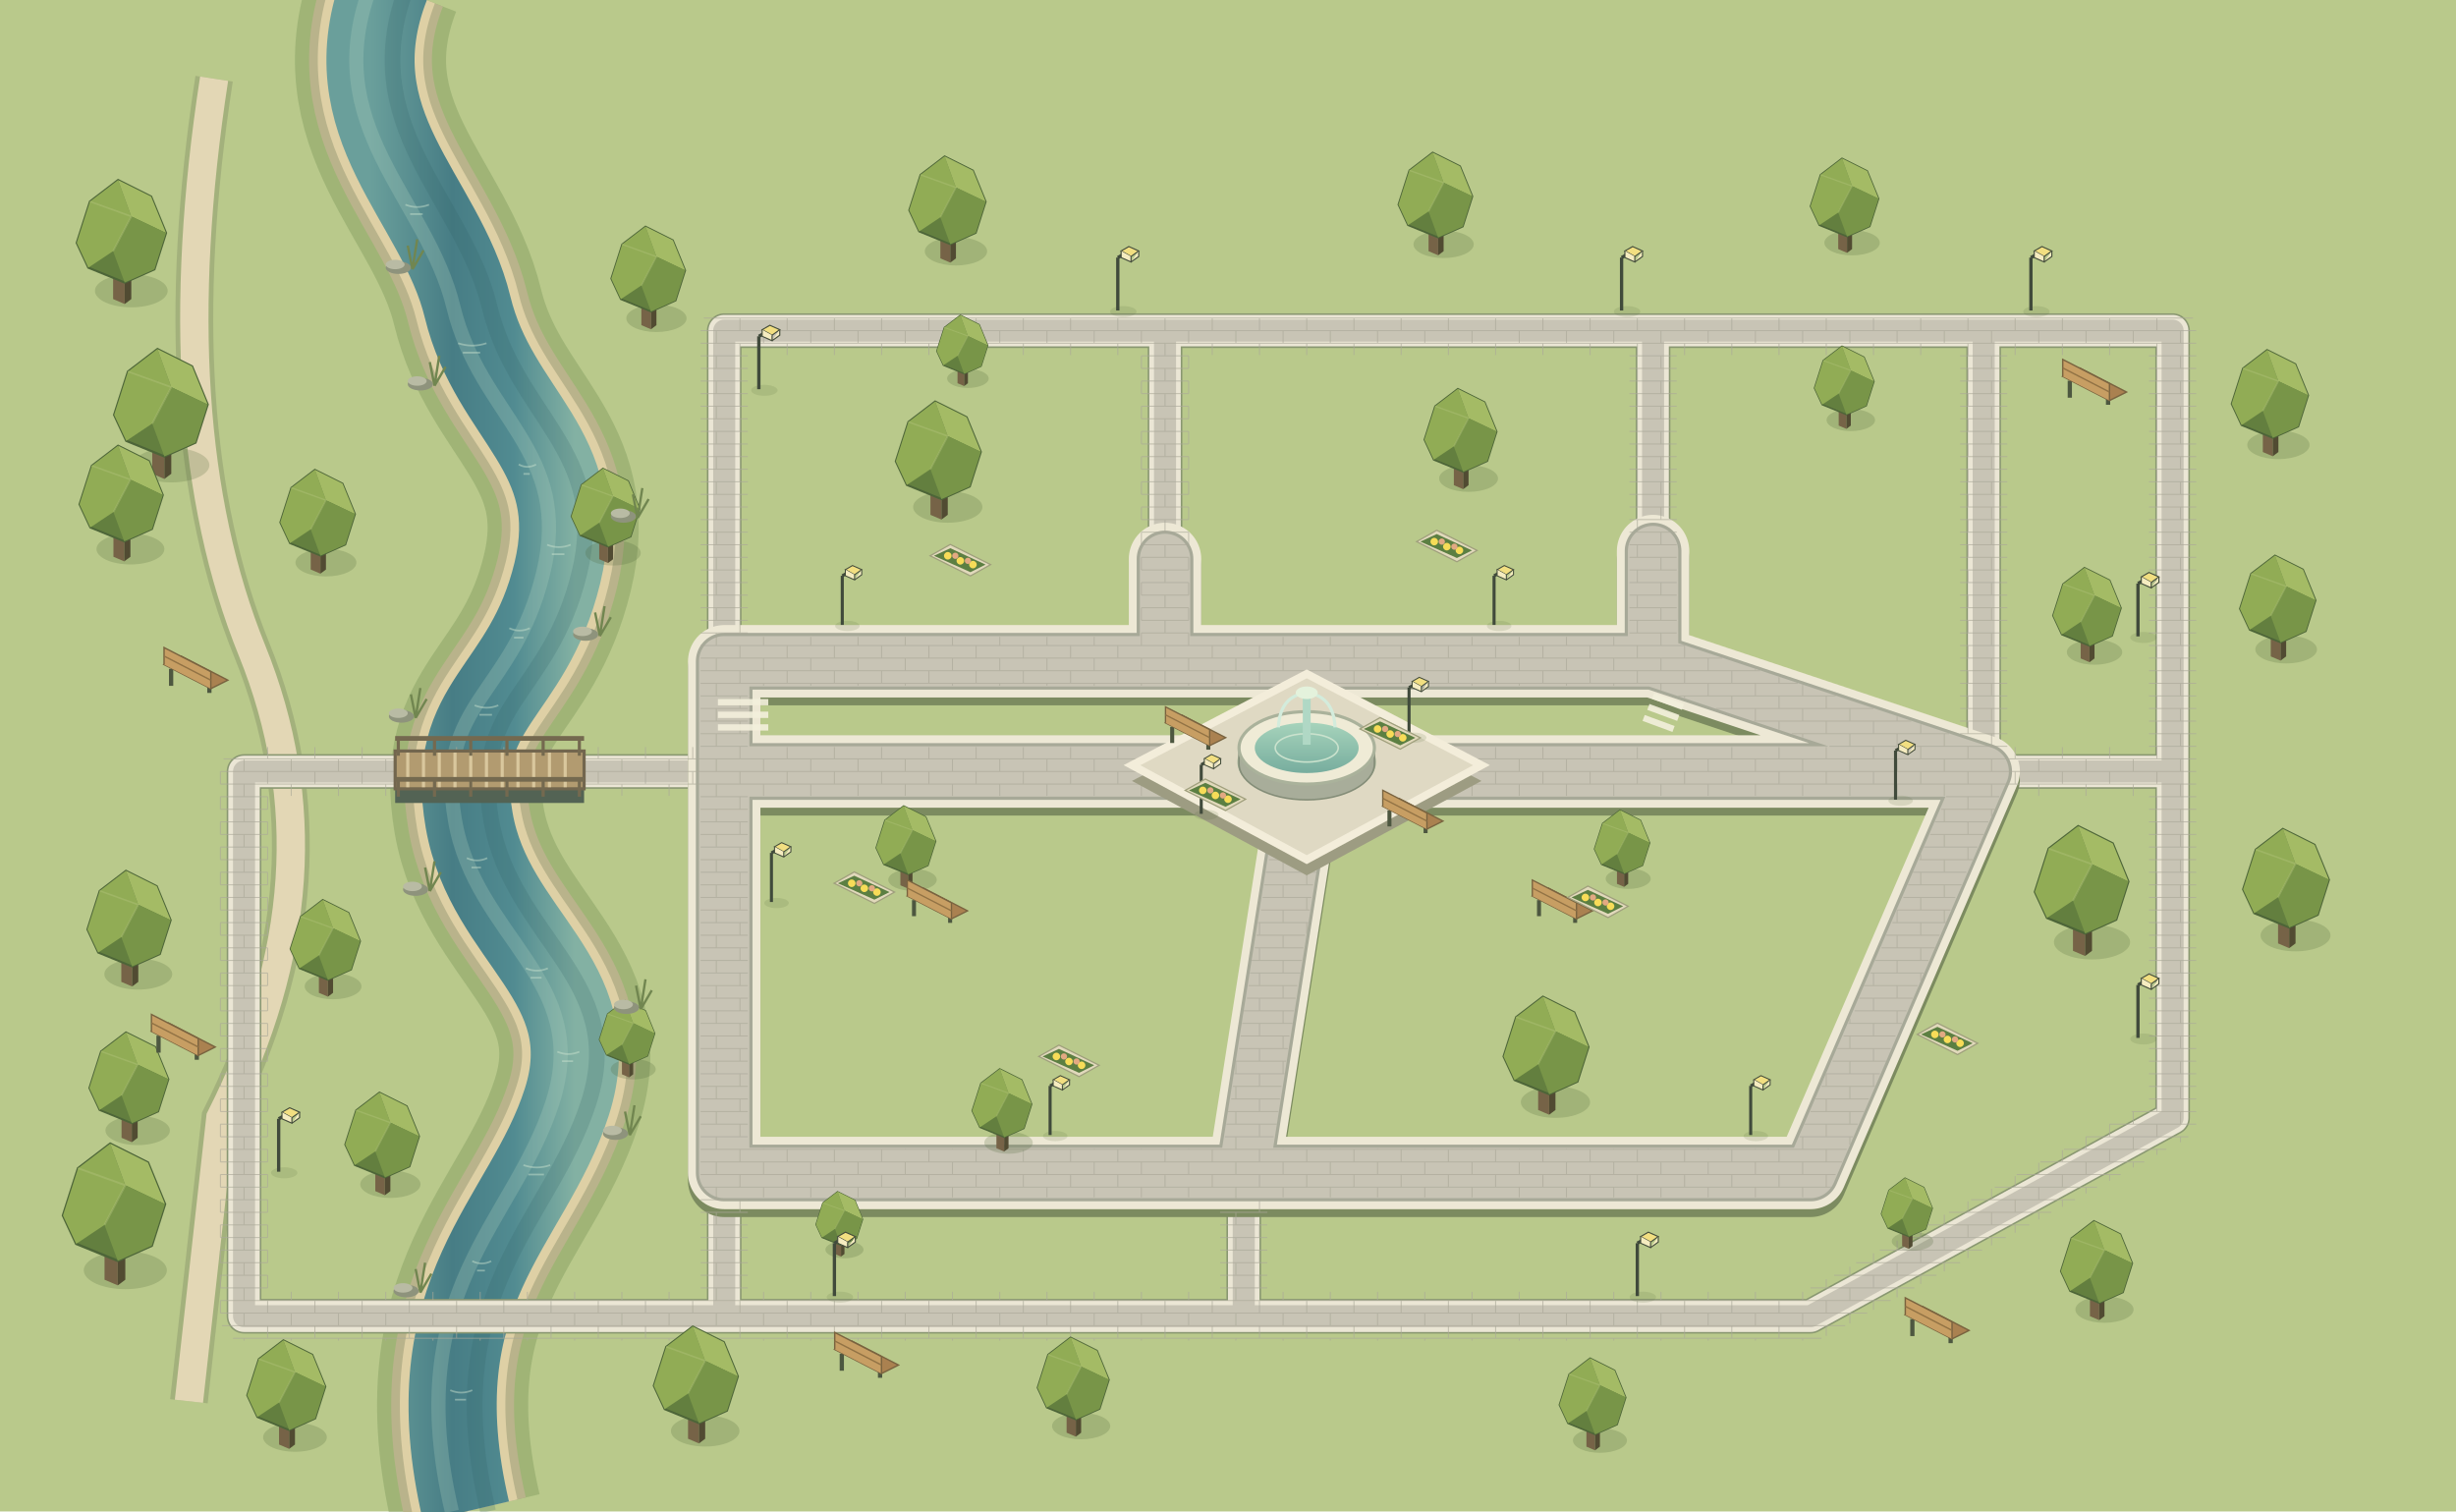
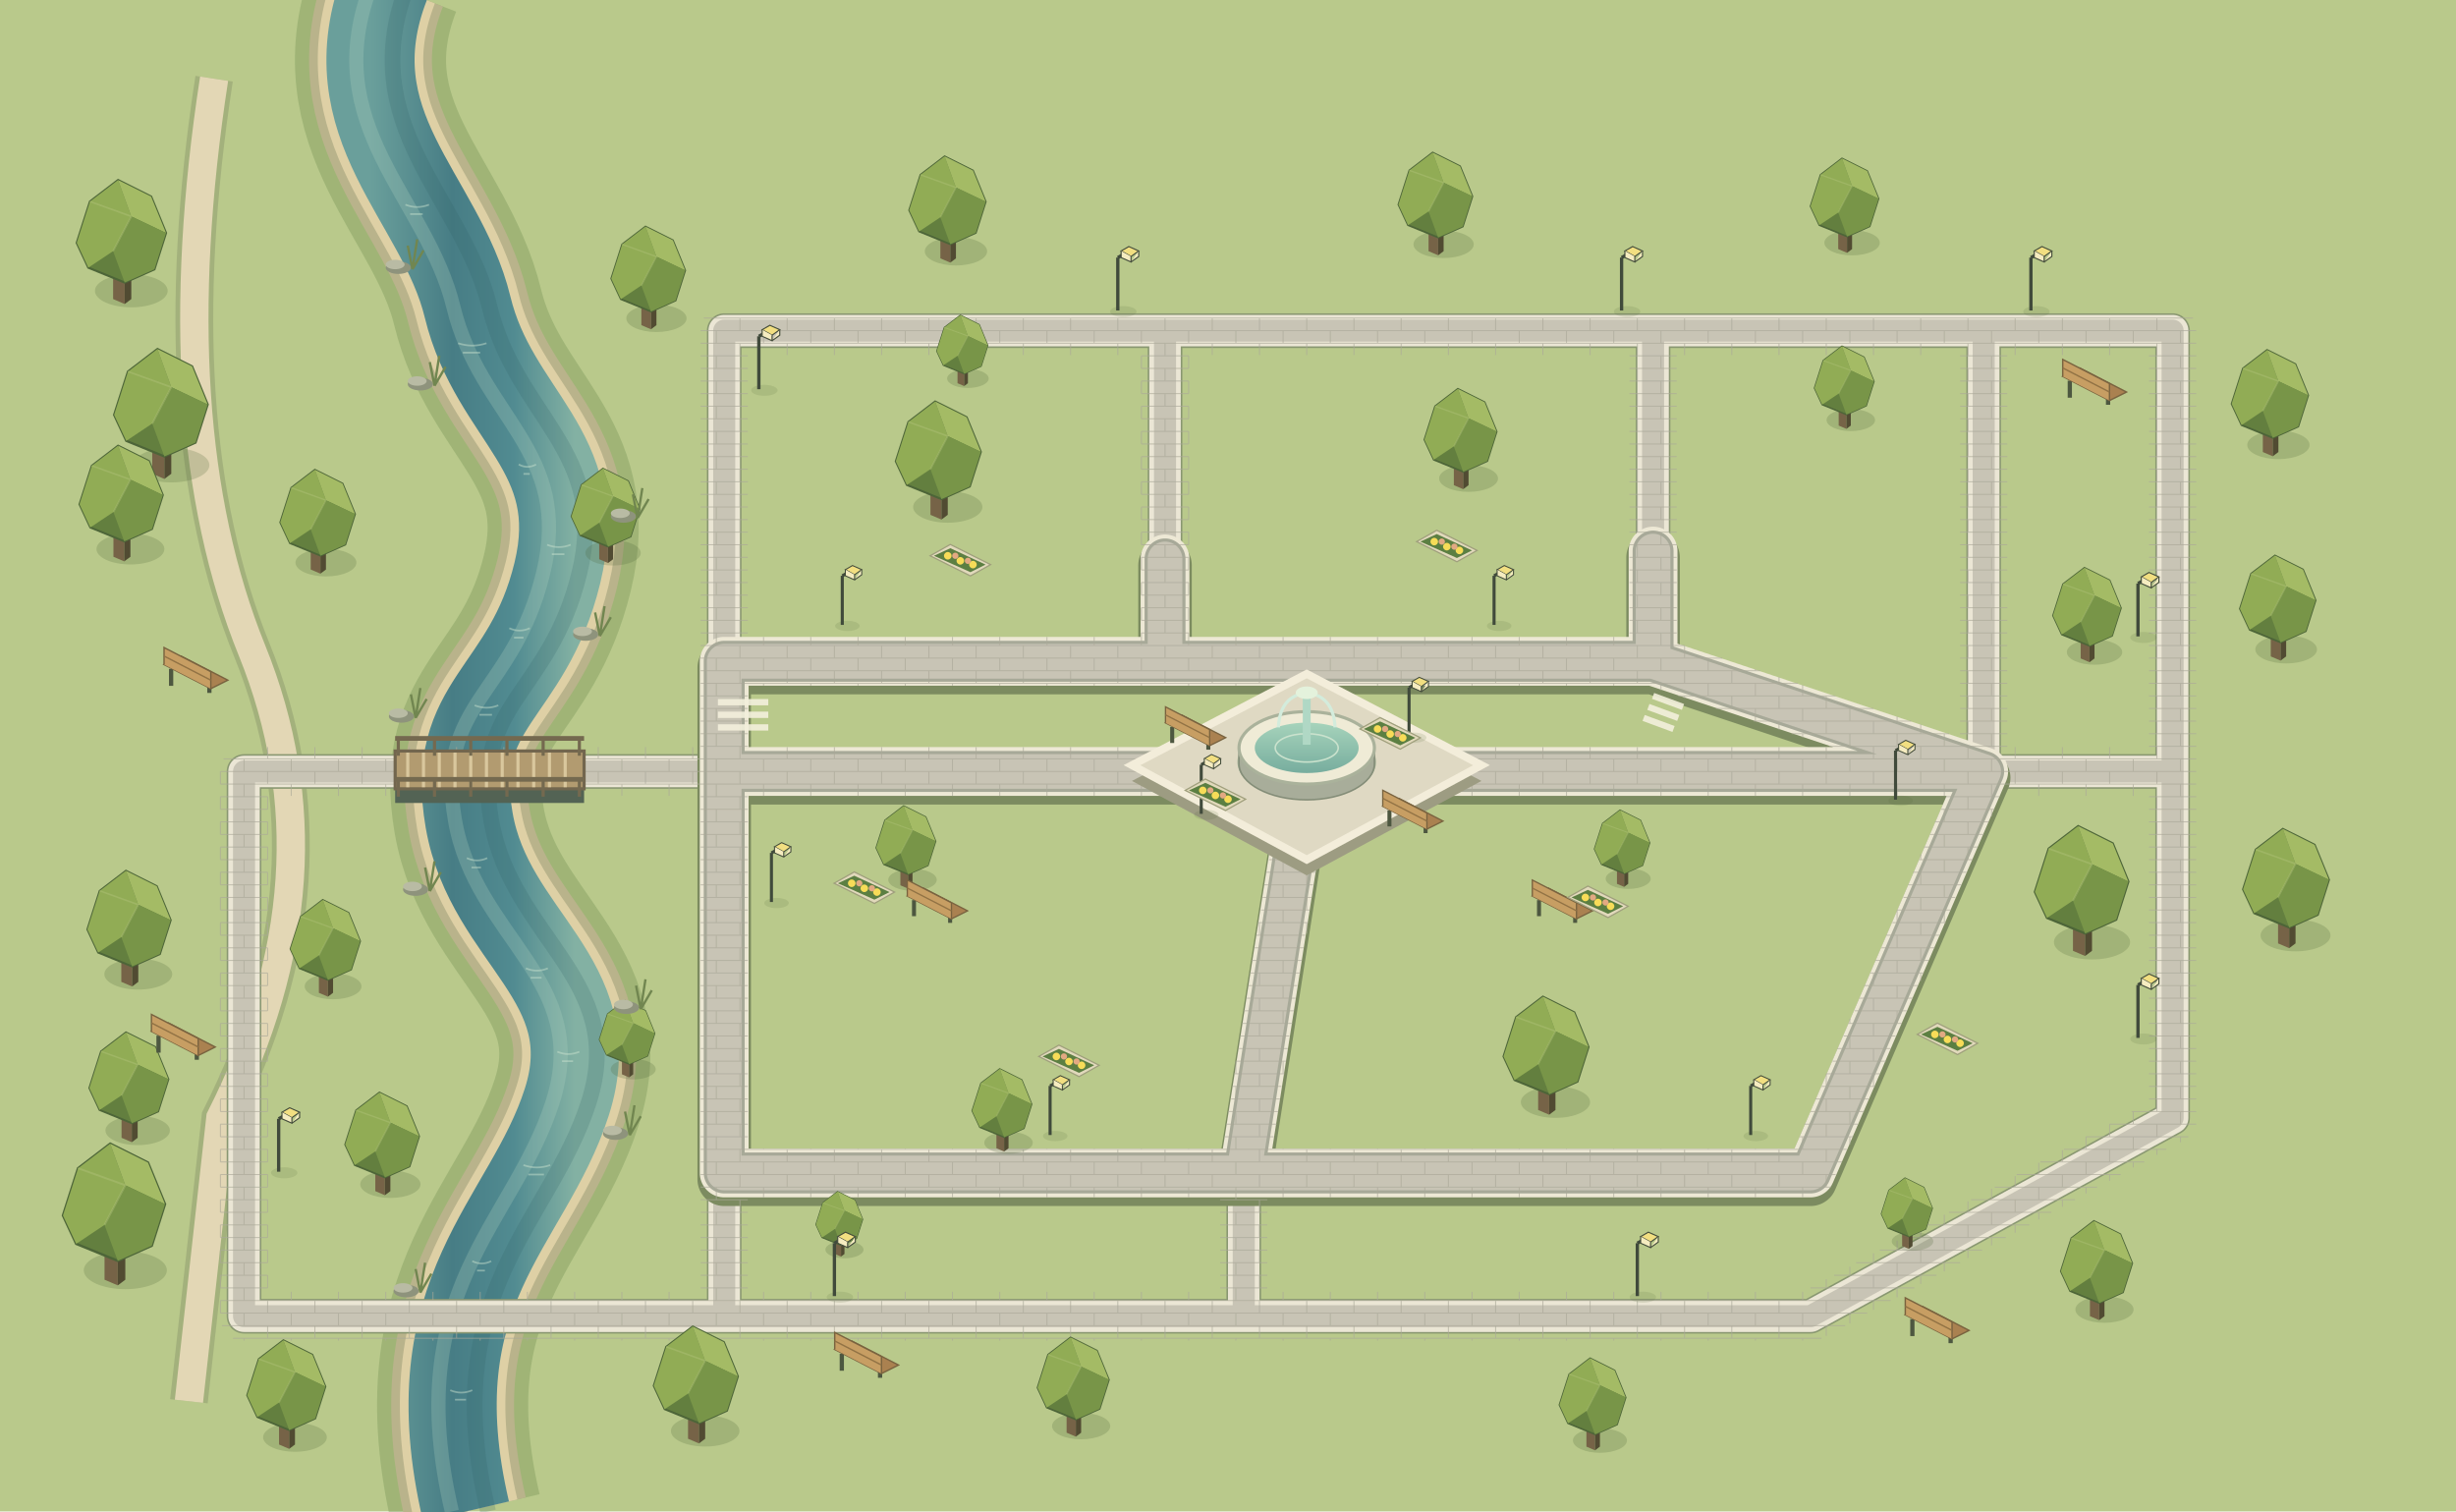
<svg xmlns="http://www.w3.org/2000/svg" xmlns:xlink="http://www.w3.org/1999/xlink" width="1560" height="960" viewBox="0 0 1560 960" aria-hidden="true">
  <defs>
    <linearGradient id="riverWater" x1="0" y1="0" x2="1" y2="0">
      <stop stop-color="#6a9f9b" />
      <stop offset=".4" stop-color="#477d85" />
      <stop offset=".7" stop-color="#518b91" />
      <stop offset="1" stop-color="#83b1a3" />
    </linearGradient>
    <radialGradient id="landLight">
      <stop stop-color="#e5ddac" stop-opacity=".2" />
      <stop offset="1" stop-color="#6f8c52" stop-opacity=".15" />
    </radialGradient>
    <linearGradient id="edge" x2="0" y2="1">
      <stop stop-color="#8a9d62" />
      <stop offset="1" stop-color="#607548" />
    </linearGradient>
    <linearGradient id="water" x2="0" y2="1">
      <stop stop-color="#a6d3bb" />
      <stop offset="1" stop-color="#77ad9e" />
    </linearGradient>
    <filter id="softshadow" x="-30%" y="-30%" width="160%" height="180%">
      <feGaussianBlur stdDeviation="10" />
    </filter>
    <g id="tree">
      <ellipse cx="8" cy="14" rx="22" ry="10" fill="#4d6536" fill-opacity="0.216" />
      <path d="M-3 1v18l7 3V2" fill="#766347" />
      <path d="M4 1v21l4-3V0" fill="#514b32" />
      <path d="M-25-15L-17-40 0-53 20-43 29-21 22 1 4 9-18 0Z" fill="#637f3f" stroke="#4d6538" stroke-width="1.3" />
      <path d="M-25-15L-17-40 0-53 8-31-3-10-18 0Z" fill="#91ac55" />
      <path d="M0-53L20-43 29-21 8-31Z" fill="#a4bb65" />
      <path d="M8-31L29-21 22 1 4 9-3-10Z" fill="#789548" />
      <path d="M-17-40L8-31-3-10" fill="none" stroke="#afc278" opacity=".45" />
    </g>
    <g id="lamp">
      <ellipse cx="5" cy="7" rx="12" ry="5" fill="#54683b" fill-opacity="0.145" />
      <path d="M0 6v-48" stroke="#404a3b" stroke-width="3" />
      <path d="M0-42l9-5" stroke="#404a3b" stroke-width="3" />
      <path d="M3-48l7-4 9 4-7 5Z" fill="#f2df81" stroke="#424b3a" />
      <path d="M3-48v6l9 4v-5m0 5 7-5v-5" fill="#f5ecc0" stroke="#424b3a" />
    </g>
    <g id="bench">
      <path d="M-17 2v12m27-7v12" stroke="#4d5740" stroke-width="3" />
      <path d="M-22-1L-10-7 23 10 11 16Z" fill="#aa8150" stroke="#79633f" />
      <path d="M-22-1v-12L11 4v12" fill="#c79e63" stroke="#79633f" />
      <path d="M-22-7L11 10" stroke="#917244" />
    </g>
    <g id="hedge">
      <path d="M-27-3L-8-13 27 5 9 15Z" fill="#91a951" />
      <path d="M-27-3v11L9 26V15Z" fill="#657e3a" />
      <path d="M9 15L27 5v11L9 26Z" fill="#4c6732" />
      <path d="M-25-2L8 15" stroke="#acc174" fill="none" />
    </g>
    <g id="flowers">
      <path d="M-24 0L-8-9 24 7 8 16Z" fill="#e1d9bb" stroke="#9f9f7c" />
      <path d="M-21 0L-8-6 20 7 8 13Z" fill="#5c7f42" />
      <g fill="#f7dc58">
        <circle cx="-10" cy="0" r="3" />
        <circle cx="0" cy="4" r="3" />
        <circle cx="10" cy="7" r="3" />
      </g>
      <g fill="#e2a982">
        <circle cx="-4" cy="0" r="2.5" />
        <circle cx="6" cy="4" r="2.5" />
      </g>
    </g>
  </defs>
  <g transform="translate(230,90)">
    <rect x="-230" y="-90" width="1560" height="960" fill="#b9c98b" />
    <path d="M15-100C-20-10 50 35 67 105S143 196 124 274S55 356 68 431S155 532 130 610S33 729 66 870" fill="none" stroke="#809c5e" stroke-width="96" opacity=".45" />
    <path d="M15-100C-20-10 50 35 67 105S143 196 124 274S55 356 68 431S155 532 130 610S33 729 66 870" fill="none" stroke="#b9b38b" stroke-width="78" />
    <path d="M15-100C-20-10 50 35 67 105S143 196 124 274S55 356 68 431S155 532 130 610S33 729 66 870" fill="none" stroke="#ded0a5" stroke-width="67" />
    <path d="M15-100C-20-10 50 35 67 105S143 196 124 274S55 356 68 431S155 532 130 610S33 729 66 870" fill="none" stroke="url(#riverWater)" stroke-width="56" />
    <path d="M6-100C-29-10 41 35 58 105S134 196 115 274S46 356 59 431S146 532 121 610S24 729 57 870" fill="none" stroke="#b6d9c3" stroke-width="9" opacity=".24" />
    <path d="M29-100C-6-10 64 35 81 105S157 196 138 274S69 356 82 431S169 532 144 610S47 729 80 870" fill="none" stroke="#315f64" stroke-opacity="0.200" stroke-width="10" />
    <path d="M-94-40Q-128 180-70 323T-90 620L-110 800" fill="none" stroke="#a3b17c" stroke-width="24" />
    <path d="M-94-40Q-128 180-70 323T-90 620L-110 800" fill="none" stroke="#e3d7b5" stroke-width="18" />
    <path d="M230 330V120H510H820H1030V400M510 120V265M820 120V260M230 400H-75V600M560 655V746H920L1150 620V400H1030M230 655V746H560M-75 600V746H230M1030 120H1150V400" fill="none" stroke="#899771" stroke-width="22" stroke-linejoin="round" />
    <path d="M230 330V120H510H820H1030V400M510 120V265M820 120V260M230 400H-75V600M560 655V746H920L1150 620V400H1030M230 655V746H560M-75 600V746H230M1030 120H1150V400" fill="none" stroke="#ebe6d5" stroke-width="20" stroke-linejoin="round" />
    <path d="M230 330V120H510H820H1030V400M510 120V265M820 120V260M230 400H-75V600M560 655V746H920L1150 620V400H1030M230 655V746H560M-75 600V746H230M1030 120H1150V400" fill="none" stroke="#c8c4b5" stroke-width="14" stroke-linejoin="round" />
-     <path d="M230 330H510H820L1030 400L920 655H560H230V330M510 265V330M820 260V330M230 400H600H1030M600 400L560 655" fill="none" stroke="#7c8b60" stroke-width="46" stroke-linejoin="round" stroke-linecap="round" transform="translate(0,5)" />
-     <path d="M230 330H510H820L1030 400L920 655H560H230V330M510 265V330M820 260V330M230 400H600H1030M600 400L560 655" fill="none" stroke="#ede8d5" stroke-width="46" stroke-linejoin="round" stroke-linecap="round" />
-     <path d="M230 330H510H820L1030 400L920 655H560H230V330M510 265V330M820 260V330M230 400H600H1030M600 400L560 655" fill="none" stroke="#a7a998" stroke-width="36" stroke-linejoin="round" stroke-linecap="round" />
-     <path d="M230 330H510H820L1030 400L920 655H560H230V330M510 265V330M820 260V330M230 400H600H1030M600 400L560 655" fill="none" stroke="#c8c4b5" stroke-width="32" stroke-linejoin="round" stroke-linecap="round" />
+     <path d="M230 330H510H820L1030 400L920 655H560H230V330M510 265V330M820 260V330M230 400H600H1030M600 400L560 655" fill="none" stroke="#7c8b60" stroke-width="34" stroke-linejoin="round" stroke-linecap="round" transform="translate(0,4)" />
+     <path d="M230 330H510H820L1030 400L920 655H560H230V330M510 265V330M820 260V330M230 400H600H1030M600 400L560 655" fill="none" stroke="#ede8d5" stroke-width="31" stroke-linejoin="round" stroke-linecap="round" />
+     <path d="M230 330H510H820L1030 400L920 655H560H230V330M510 265V330M820 260V330M230 400H600H1030M600 400L560 655" fill="none" stroke="#a7a998" stroke-width="26" stroke-linejoin="round" stroke-linecap="round" />
+     <path d="M230 330H510H820L1030 400L920 655H560H230V330M510 265V330M820 260V330M230 400H600H1030M600 400L560 655" fill="none" stroke="#c8c4b5" stroke-width="22" stroke-linejoin="round" stroke-linecap="round" />
    <path d="M217 112L1163 112M240 112L240 120M270 112L270 120M300 112L300 120M330 112L330 120M360 112L360 120M390 112L390 120M420 112L420 120M450 112L450 120M480 112L480 120M510 112L510 120M540 112L540 120M570 112L570 120M600 112L600 120M630 112L630 120M660 112L660 120M690 112L690 120M720 112L720 120M750 112L750 120M780 112L780 120M810 112L810 120M840 112L840 120M870 112L870 120M900 112L900 120M930 112L930 120M960 112L960 120M990 112L990 120M1020 112L1020 120M1050 112L1050 120M1080 112L1080 120M1110 112L1110 120M1140 112L1140 120M215 120L1165 120M225 120L225 128M255 120L255 128M285 120L285 128M315 120L315 128M345 120L345 128M375 120L375 128M405 120L405 128M435 120L435 128M465 120L465 128M495 120L495 128M525 120L525 128M555 120L555 128M585 120L585 128M615 120L615 128M645 120L645 128M675 120L675 128M705 120L705 128M735 120L735 128M765 120L765 128M795 120L795 128M825 120L825 128M855 120L855 128M885 120L885 128M915 120L915 128M945 120L945 128M975 120L975 128M1005 120L1005 128M1035 120L1035 128M1065 120L1065 128M1095 120L1095 128M1125 120L1125 128M1155 120L1155 128M215 128L1165 128M240 128L240 136M270 128L270 135.5M300 128L300 135.5M330 128L330 135.5M360 128L360 135.5M390 128L390 135.5M420 128L420 135.5M450 128L450 135.5M480 128L480 135.5M510 128L510 136M540 128L540 135.5M570 128L570 135.5M600 128L600 135.5M630 128L630 135.5M660 128L660 135.5M690 128L690 135.5M720 128L720 135.5M750 128L750 135.5M780 128L780 135.5M810 128L810 136M840 128L840 135.5M870 128L870 135.5M900 128L900 135.5M930 128L930 135.5M960 128L960 135.5M990 128L990 135.5M1020 128L1020 136M1050 128L1050 135.5M1080 128L1080 135.5M1110 128L1110 135.5M1140 128L1140 136M215 136L245 136M495 136L525 136M805 136L835 136M1015 136L1045 136M1135 136L1165 136M225 136L225 144M495 136L495 144M525 136L525 144M825 136L825 144M1035 136L1035 144M1155 136L1155 144M215 144L245 144M495 144L525 144M805 144L835 144M1015 144L1045 144M1135 144L1165 144M240 144L240 152M510 144L510 152M810 144L810 152M1020 144L1020 152M1140 144L1140 152M215 152L245 152M495 152L525 152M805 152L835 152M1015 152L1045 152M1135 152L1165 152M225 152L225 160M495 152L495 160M525 152L525 160M825 152L825 160M1035 152L1035 160M1155 152L1155 160M215 160L245 160M495 160L525 160M805 160L835 160M1015 160L1045 160M1135 160L1165 160M240 160L240 168M510 160L510 168M810 160L810 168M1020 160L1020 168M1140 160L1140 168M215 168L245 168M495 168L525 168M805 168L835 168M1015 168L1045 168M1135 168L1165 168M225 168L225 176M495 168L495 176M525 168L525 176M825 168L825 176M1035 168L1035 176M1155 168L1155 176M215 176L245 176M495 176L525 176M805 176L835 176M1015 176L1045 176M1135 176L1165 176M240 176L240 184M510 176L510 184M810 176L810 184M1020 176L1020 184M1140 176L1140 184M215 184L245 184M495 184L525 184M805 184L835 184M1015 184L1045 184M1135 184L1165 184M225 184L225 192M495 184L495 192M525 184L525 192M825 184L825 192M1035 184L1035 192M1155 184L1155 192M215 192L245 192M495 192L525 192M805 192L835 192M1015 192L1045 192M1135 192L1165 192M240 192L240 200M510 192L510 200M810 192L810 200M1020 192L1020 200M1140 192L1140 200M215 200L245 200M495 200L525 200M805 200L835 200M1015 200L1045 200M1135 200L1165 200M225 200L225 208M495 200L495 208M525 200L525 208M825 200L825 208M1035 200L1035 208M1155 200L1155 208M215 208L245 208M495 208L525 208M805 208L835 208M1015 208L1045 208M1135 208L1165 208M240 208L240 216M510 208L510 216M810 208L810 216M1020 208L1020 216M1140 208L1140 216M215 216L245 216M495 216L525 216M805 216L835 216M1015 216L1045 216M1135 216L1165 216M225 216L225 224M495 216L495 224M525 216L525 224M825 216L825 224M1035 216L1035 224M1155 216L1155 224M215 224L245 224M495 224L525 224M805 224L835 224M1015 224L1045 224M1135 224L1165 224M240 224L240 232M510 224L510 232M810 224L810 232M1020 224L1020 232M1140 224L1140 232M215 232L245 232M495 232L525 232M805 232L835 232M1015 232L1045 232M1135 232L1165 232M225 232L225 240M495 232L495 240M525 232L525 240M825 232L825 240M1035 232L1035 240M1155 232L1155 240M215 240L245 240M495 240L525 240M805 240L835 240M1015 240L1045 240M1135 240L1165 240M240 240L240 248M510 240L510 248M810 240L810 248M1020 240L1020 248M1140 240L1140 248M215 248L245 248M495 248L525 248M805 248L835 248M1015 248L1045 248M1135 248L1165 248M225 248L225 256M495 248L495 256M525 248L525 256M825 248L825 256M1035 248L1035 256M1155 248L1155 256M215 256L245 256M495 256L525 256M805 256L835 256M1015 256L1045 256M1135 256L1165 256M240 256L240 264M510 256L510 264M810 256L810 264M1020 256L1020 264M1140 256L1140 264M215 264L245 264M495 264L525 264M805 264L835 264M1015 264L1045 264M1135 264L1165 264M225 264L225 272M495 264L495 272M525 264L525 272M825 264L825 272M1035 264L1035 272M1155 264L1155 272M215 272L245 272M495 272L525 272M805 272L835 272M1015 272L1045 272M1135 272L1165 272M240 272L240 280M510 272L510 280M810 272L810 280M1020 272L1020 280M1140 272L1140 280M215 280L245 280M495 280L525 280M805 280L835 280M1015 280L1045 280M1135 280L1165 280M225 280L225 288M495 280L495 288M525 280L525 288M825 280L825 288M1035 280L1035 288M1155 280L1155 288M215 288L245 288M495 288L525 288M805 288L835 288M1015 288L1045 288M1135 288L1165 288M240 288L240 296M510 288L510 296M810 288L810 296M1020 288L1020 296M1140 288L1140 296M215 296L245 296M495 296L525 296M805 296L835 296M1015 296L1045 296M1135 296L1165 296M225 296L225 304M495 296L495 304M525 296L525 304M825 296L825 304M1035 296L1035 304M1155 296L1155 304M215 304L245 304M495 304L525 304M805 304L835 304M1015 304L1045 304M1135 304L1165 304M240 304L240 312M510 304L510 312M810 304L810 312M1020 304L1020 312M1140 304L1140 312M215 312L245 312M495 312L525 312M805 312L835 312M1015 312L1045 312M1135 312L1165 312M225 312L225 320M255 314.5L255 320M285 314.5L285 320M315 314.5L315 320M345 314.5L345 320M375 314.5L375 320M405 314.5L405 320M435 314.5L435 320M465 314.5L465 320M495 312L495 320M525 312L525 320M555 314.5L555 320M585 314.5L585 320M615 314.5L615 320M645 314.5L645 320M675 314.5L675 320M705 314.5L705 320M735 314.5L735 320M765 314.5L765 320M795 314.5L795 320M825 312L825 320M1035 312L1035 320M1155 312L1155 320M215 320L840 320M1015 320L1045 320M1135 320L1165 320M240 320L240 328M270 320L270 328M300 320L300 328M330 320L330 328M360 320L360 328M390 320L390 328M420 320L420 328M450 320L450 328M480 320L480 328M510 320L510 328M540 320L540 328M570 320L570 328M600 320L600 328M630 320L630 328M660 320L660 328M690 320L690 328M720 320L720 328M750 320L750 328M780 320L780 328M810 320L810 328M840 320L840 328M1020 320L1020 328M1140 320L1140 328M215 328L864 328M1015 328L1045 328M1135 328L1165 328M225 328L225 336M255 328L255 336M285 328L285 336M315 328L315 336M345 328L345 336M375 328L375 336M405 328L405 336M435 328L435 336M465 328L465 336M495 328L495 336M525 328L525 336M555 328L555 336M585 328L585 336M615 328L615 336M645 328L645 336M675 328L675 336M705 328L705 336M735 328L735 336M765 328L765 336M795 328L795 336M825 328L825 336M855 328L855 336M885 335L885 336M1035 328L1035 336M1155 328L1155 336M215 336L888 336M1015 336L1045 336M1135 336L1165 336M240 336L240 344M270 336L270 344M300 336L300 344M330 336L330 344M360 336L360 344M390 336L390 344M420 336L420 344M450 336L450 344M480 336L480 344M510 336L510 344M540 336L540 344M570 336L570 344M600 336L600 344M630 336L630 344M660 336L660 344M690 336L690 344M720 336L720 344M750 336L750 344M780 336L780 344M810 336L810 344M840 336L840 344M870 336L870 344M900 340L900 344M1020 336L1020 344M1140 336L1140 344M215 344L912 344M1015 344L1045 344M1135 344L1165 344M225 344L225 352M255 344L255 345.5M285 344L285 345.5M315 344L315 345.5M345 344L345 345.5M375 344L375 345.5M405 344L405 345.5M435 344L435 345.5M465 344L465 345.5M495 344L495 345.5M525 344L525 345.5M555 344L555 345.5M585 344L585 345.5M615 344L615 345.5M645 344L645 345.5M675 344L675 345.5M705 344L705 345.5M735 344L735 345.5M765 344L765 345.5M795 344L795 345.5M825 344L825 348.5M855 344L855 352M885 344L885 352M915 345L915 352M1035 344L1035 352M1155 344L1155 352M215 352L245 352M836 352L936 352M1015 352L1045 352M1135 352L1165 352M240 352L240 360M840 352L840 353.5M870 352L870 360M900 352L900 360M930 352L930 360M1020 352L1020 360M1140 352L1140 360M215 360L245 360M860 360L960 360M1015 360L1045 360M1135 360L1165 360M225 360L225 368M885 360L885 368M915 360L915 368M945 360L945 368M975 365L975 368M1035 360L1035 368M1155 360L1155 368M215 368L245 368M884 368L984 368M1015 368L1045 368M1135 368L1165 368M240 368L240 376M900 368L900 373.5M930 368L930 376M960 368L960 376M990 370L990 376M1020 368L1020 376M1140 368L1140 376M215 376L245 376M908 376L1008 376M1015 376L1045 376M1135 376L1165 376M225 376L225 384M915 376L915 378.5M945 376L945 384M975 376L975 384M1005 376L1005 384M1035 376L1035 384M1155 376L1155 384M215 384L245 384M932 384L1045 384M1135 384L1165 384M-60 384.5L-60 392M-30 384.5L-30 392M0 384.5L0 392M30 384.5L30 392M60 384.5L60 392M90 384.5L90 392M120 384.5L120 392M150 384.5L150 392M180 384.5L180 392M210 384.5L210 392M240 384L240 392M270 384.5L270 392M300 384.5L300 392M330 384.5L330 392M360 384.5L360 392M390 384.5L390 392M420 384.5L420 392M450 384.5L450 392M480 384.5L480 392M510 384.5L510 392M540 384.5L540 392M570 384.5L570 392M600 384.5L600 392M630 384.5L630 392M660 384.5L660 392M690 384.5L690 392M720 384.5L720 392M750 384.5L750 392M780 384.5L780 392M810 384.5L810 392M840 384.5L840 392M870 384.5L870 392M900 384.5L900 392M930 384.5L930 392M960 384L960 392M990 384L990 392M1020 384L1020 392M1050 384.5L1050 392M1080 384.5L1080 392M1110 384.5L1110 392M1140 384L1140 392M-88 392L1165 392M-75 392L-75 400M-45 392L-45 400M-15 392L-15 400M15 392L15 400M45 392L45 400M75 392L75 400M105 392L105 400M135 392L135 400M165 392L165 400M195 392L195 400M225 392L225 400M255 392L255 400M285 392L285 400M315 392L315 400M345 392L345 400M375 392L375 400M405 392L405 400M435 392L435 400M465 392L465 400M495 392L495 400M525 392L525 400M555 392L555 400M585 392L585 400M615 392L615 400M645 392L645 400M675 392L675 400M705 392L705 400M735 392L735 400M765 392L765 400M795 392L795 400M825 392L825 400M855 392L855 400M885 392L885 400M915 392L915 400M945 392L945 400M975 392L975 400M1005 392L1005 400M1035 392L1035 400M1065 392L1065 400M1095 392L1095 400M1125 392L1125 400M1155 392L1155 400M-90 400L1165 400M-90 400L-90 408M-60 400L-60 408M-30 400L-30 408M0 400L0 408M30 400L30 408M60 400L60 408M90 400L90 408M120 400L120 408M150 400L150 408M180 400L180 408M210 400L210 408M240 400L240 408M270 400L270 408M300 400L300 408M330 400L330 408M360 400L360 408M390 400L390 408M420 400L420 408M450 400L450 408M480 400L480 408M510 400L510 408M540 400L540 408M570 400L570 408M600 400L600 408M630 400L630 408M660 400L660 408M690 400L690 408M720 400L720 408M750 400L750 408M780 400L780 408M810 400L810 408M840 400L840 408M870 400L870 408M900 400L900 408M930 400L930 408M960 400L960 408M990 400L990 408M1020 400L1020 408M1050 400L1050 408M1080 400L1080 408M1110 400L1110 408M1140 400L1140 408M-90 408L1165 408M-75 408L-75 416M-45 408L-45 415.5M-15 408L-15 415.5M15 408L15 415.5M45 408L45 415.5M75 408L75 415.5M105 408L105 415.5M135 408L135 415.5M165 408L165 415.5M195 408L195 415.5M225 408L225 416M255 408L255 415.5M285 408L285 415.5M315 408L315 415.5M345 408L345 415.5M375 408L375 415.5M405 408L405 415.5M435 408L435 415.5M465 408L465 415.5M495 408L495 415.5M525 408L525 415.5M555 408L555 415.5M585 408L585 416M615 408L615 415.5M645 408L645 415.5M675 408L675 415.5M705 408L705 415.5M735 408L735 415.5M765 408L765 415.5M795 408L795 415.5M825 408L825 415.5M855 408L855 415.5M885 408L885 415.5M915 408L915 415.5M945 408L945 415.5M975 408L975 415.5M1005 408L1005 415.5M1035 408L1035 416M1065 408L1065 415.5M1095 408L1095 415.5M1125 408L1125 415.5M1155 408L1155 416M-90 416L-60 416M215 416L245 416M582 416L613 416M1006 416L1040 416M1135 416L1165 416M-90 416L-90 424M-60 416L-60 424M240 416L240 424M600 416L600 424M1020 416L1020 424M1140 416L1140 424M-90 424L-60 424M215 424L245 424M581 424L612 424M1003 424L1037 424M1135 424L1165 424M-75 424L-75 432M225 424L225 432M585 424L585 432M1005 424L1005 432M1035 424L1035 428.5M1155 424L1155 432M-90 432L-60 432M215 432L245 432M579 432L611 432M999 432L1033 432M1135 432L1165 432M-90 432L-90 440M-60 432L-60 440M240 432L240 440M600 432L600 440M1020 432L1020 440M1140 432L1140 440M-90 440L-60 440M215 440L245 440M578 440L609 440M996 440L1030 440M1135 440L1165 440M-75 440L-75 448M225 440L225 448M585 440L585 448M1005 440L1005 448M1155 440L1155 448M-90 448L-60 448M215 448L245 448M577 448L608 448M992 448L1026 448M1135 448L1165 448M-90 448L-90 456M-60 448L-60 456M240 448L240 456M600 448L600 456M990 452.5L990 456M1020 448L1020 456M1140 448L1140 456M-90 456L-60 456M215 456L245 456M576 456L607 456M989 456L1023 456M1135 456L1165 456M-75 456L-75 464M225 456L225 464M585 456L585 464M1005 456L1005 464M1155 456L1155 464M-90 464L-60 464M215 464L245 464M574 464L606 464M985 464L1019 464M1135 464L1165 464M-90 464L-90 472M-60 464L-60 472M240 464L240 472M600 464L600 472M990 464L990 472M1140 464L1140 472M-90 472L-60 472M215 472L245 472M573 472L604 472M982 472L1016 472M1135 472L1165 472M-75 472L-75 480M225 472L225 480M585 472L585 480M1005 472L1005 480M1155 472L1155 480M-90 480L-60 480M215 480L245 480M572 480L603 480M979 480L1012 480M1135 480L1165 480M-90 480L-90 488M-60 480L-60 488M240 480L240 488M600 480L600 488M990 480L990 488M1140 480L1140 488M-90 488L-60 488M215 488L245 488M571 488L602 488M975 488L1009 488M1135 488L1165 488M-75 488L-75 496M225 488L225 496M585 488L585 496M975 488L975 496M1005 488L1005 496M1155 488L1155 496M-90 496L-60 496M215 496L245 496M569 496L601 496M972 496L1006 496M1135 496L1165 496M-90 496L-90 504M-60 496L-60 504M240 496L240 504M570 496L570 504M600 496L600 503M990 496L990 504M1140 496L1140 504M-90 504L-60 504M215 504L245 504M568 504L599 504M968 504L1002 504M1135 504L1165 504M-75 504L-75 512M225 504L225 512M585 504L585 512M975 504L975 512M1155 504L1155 512M-90 512L-60 512M215 512L245 512M567 512L598 512M965 512L999 512M1135 512L1165 512M-90 512L-90 520M-60 512L-60 520M240 512L240 520M570 512L570 520M990 512L990 520M1140 512L1140 520M-90 520L-60 520M215 520L245 520M565 520L597 520M961 520L995 520M1135 520L1165 520M-75 520L-75 528M225 520L225 528M585 520L585 528M975 520L975 528M1155 520L1155 528M-90 528L-60 528M215 528L245 528M564 528L596 528M958 528L992 528M1135 528L1165 528M-90 528L-90 536M-60 528L-60 536M240 528L240 536M570 528L570 536M960 528L960 536M990 528L990 533M1140 528L1140 536M-90 536L-60 536M215 536L245 536M563 536L594 536M954 536L988 536M1135 536L1165 536M-75 536L-75 544M225 536L225 544M585 536L585 544M975 536L975 544M1155 536L1155 544M-90 544L-60 544M215 544L245 544M562 544L593 544M951 544L985 544M1135 544L1165 544M-90 544L-90 552M-60 544L-60 552M240 544L240 552M570 544L570 552M960 544L960 552M1140 544L1140 552M-90 552L-60 552M215 552L245 552M560 552L592 552M948 552L981 552M1135 552L1165 552M-75 552L-75 560M225 552L225 560M585 552L585 560M945 557L945 560M975 552L975 560M1155 552L1155 560M-90 560L-60 560M215 560L245 560M559 560L591 560M944 560L978 560M1135 560L1165 560M-90 560L-90 568M-60 560L-60 568M240 560L240 568M570 560L570 568M960 560L960 568M1140 560L1140 568M-90 568L-60 568M215 568L245 568M558 568L589 568M941 568L974 568M1135 568L1165 568M-75 568L-75 576M225 568L225 576M585 568L585 576M945 568L945 576M1155 568L1155 576M-90 576L-60 576M215 576L245 576M557 576L588 576M937 576L971 576M1135 576L1165 576M-90 576L-90 584M-60 576L-60 584M240 576L240 584M570 576L570 584M960 576L960 584M1140 576L1140 584M-90 584L-60 584M215 584L245 584M555 584L587 584M934 584L968 584M1135 584L1165 584M-75 584L-75 592M225 584L225 592M555 584L555 592M585 584L585 592M945 584L945 592M1155 584L1155 592M-90 592L-60 592M215 592L245 592M554 592L586 592M930 592L964 592M1135 592L1165 592M-90 592L-90 600M-60 592L-60 600M240 592L240 600M570 592L570 600M930 592L930 600M960 592L960 600M1140 592L1140 600M-90 600L-60 600M215 600L245 600M553 600L584 600M927 600L961 600M1135 600L1165 600M-75 600L-75 608M225 600L225 608M555 600L555 608M945 600L945 608M1155 600L1155 608M-90 608L-60 608M215 608L245 608M552 608L583 608M923 608L957 608M1135 608L1165 608M-90 608L-90 616M-60 608L-60 616M240 608L240 616M570 608L570 616M930 608L930 616M1140 608L1140 616M-90 616L-60 616M215 616L245 616M550 616L582 616M920 616L954 616M1124 616L1165 616M-75 616L-75 624M225 616L225 624M555 616L555 624M945 616L945 624M1125 616L1125 624M1155 616L1155 624M-90 624L-60 624M215 624L245 624M549 624L581 624M916 624L950 624M1110 624L1165 624M-90 624L-90 632M-60 624L-60 632M240 624L240 632M570 624L570 632M930 624L930 632M1110 624L1110 632M1140 624L1140 632M-90 632L-60 632M215 632L245 632M548 632L579 632M913 632L947 632M1095 632L1160 632M-75 632L-75 640M225 632L225 640M255 639.5L255 640M285 639.5L285 640M315 639.5L315 640M345 639.5L345 640M375 639.5L375 640M405 639.5L405 640M435 639.5L435 640M465 639.5L465 640M495 639.5L495 640M525 639.5L525 640M555 632L555 640M585 639.5L585 640M615 639.5L615 640M645 639.5L645 640M675 639.5L675 640M705 639.5L705 640M735 639.5L735 640M765 639.5L765 640M795 639.5L795 640M825 639.5L825 640M855 639.5L855 640M885 639.5L885 640M915 632L915 640M945 632L945 637M1095 632L1095 640M1125 632L1125 640M1155 632L1155 635.5M-90 640L-60 640M215 640L943 640M1081 640L1146 640M-90 640L-90 648M-60 640L-60 648M240 640L240 648M270 640L270 648M300 640L300 648M330 640L330 648M360 640L360 648M390 640L390 648M420 640L420 648M450 640L450 648M480 640L480 648M510 640L510 648M540 640L540 648M570 640L570 648M600 640L600 648M630 640L630 648M660 640L660 648M690 640L690 648M720 640L720 648M750 640L750 648M780 640L780 648M810 640L810 648M840 640L840 648M870 640L870 648M900 640L900 648M930 640L930 648M1080 640.5L1080 648M1110 640L1110 648M1140 640L1140 643.5M-90 648L-60 648M215 648L940 648M1066 648L1132 648M-75 648L-75 656M225 648L225 656M255 648L255 656M285 648L285 656M315 648L315 656M345 648L345 656M375 648L375 656M405 648L405 656M435 648L435 656M465 648L465 656M495 648L495 656M525 648L525 656M555 648L555 656M585 648L585 656M615 648L615 656M645 648L645 656M675 648L675 656M705 648L705 656M735 648L735 656M765 648L765 656M795 648L795 656M825 648L825 656M855 648L855 656M885 648L885 656M915 648L915 656M1065 648.5L1065 656M1095 648L1095 656M1125 648L1125 651.5M-90 656L-60 656M215 656L936 656M1051 656L1117 656M-90 656L-90 664M-60 656L-60 664M240 656L240 664M270 656L270 664M300 656L300 664M330 656L330 664M360 656L360 664M390 656L390 664M420 656L420 664M450 656L450 664M480 656L480 664M510 656L510 664M540 656L540 664M570 656L570 664M600 656L600 664M630 656L630 664M660 656L660 664M690 656L690 664M720 656L720 664M750 656L750 664M780 656L780 664M810 656L810 664M840 656L840 664M870 656L870 664M900 656L900 664M930 656L930 664M1050 657L1050 664M1080 656L1080 664M1110 656L1110 660M-90 664L-60 664M215 664L933 664M1037 664L1102 664M-75 664L-75 672M225 664L225 672M255 664L255 670.5M285 664L285 670.5M315 664L315 670.5M345 664L345 670.5M375 664L375 670.5M405 664L405 670.5M435 664L435 670.5M465 664L465 670.5M495 664L495 670.5M525 664L525 670.5M555 664L555 672M585 664L585 670.5M615 664L615 670.5M645 664L645 670.5M675 664L675 670.5M705 664L705 670.5M735 664L735 670.5M765 664L765 670.5M795 664L795 670.5M825 664L825 670.5M855 664L855 670.5M885 664L885 670.5M915 664L915 670.5M1035 665L1035 672M1065 664L1065 672M1095 664L1095 668M-90 672L-60 672M215 672L245 672M545 672L575 672M1022 672L1088 672M-90 672L-90 680M-60 672L-60 680M240 672L240 680M570 672L570 680M1020 673L1020 680M1050 672L1050 680M1080 672L1080 676.5M-90 680L-60 680M215 680L245 680M545 680L575 680M1008 680L1073 680M-75 680L-75 688M225 680L225 688M555 680L555 688M1005 681.5L1005 688M1035 680L1035 688M1065 680L1065 684.5M-90 688L-60 688M215 688L245 688M545 688L575 688M993 688L1059 688M-90 688L-90 696M-60 688L-60 696M240 688L240 696M570 688L570 696M990 689.5L990 696M1020 688L1020 696M1050 688L1050 693M-90 696L-60 696M215 696L245 696M545 696L575 696M978 696L1044 696M-75 696L-75 704M225 696L225 704M555 696L555 704M975 698L975 704M1005 696L1005 704M1035 696L1035 701M-90 704L-60 704M215 704L245 704M545 704L575 704M964 704L1029 704M-90 704L-90 712M-60 704L-60 712M240 704L240 712M570 704L570 712M960 706L960 712M990 704L990 712M1020 704L1020 709M-90 712L-60 712M215 712L245 712M545 712L575 712M949 712L1015 712M-75 712L-75 720M225 712L225 720M555 712L555 720M945 714.5L945 720M975 712L975 720M1005 712L1005 717.5M-90 720L-60 720M215 720L245 720M545 720L575 720M935 720L1000 720M-90 720L-90 728M-60 720L-60 728M240 720L240 728M570 720L570 728M930 722.5L930 728M960 720L960 728M990 720L990 725.5M-90 728L-60 728M215 728L245 728M545 728L575 728M920 728L986 728M-75 728L-75 736M-45 730.5L-45 736M-15 730.5L-15 736M15 730.5L15 736M45 730.5L45 736M75 730.5L75 736M105 730.5L105 736M135 730.5L135 736M165 730.5L165 736M195 730.5L195 736M225 728L225 736M255 730.5L255 736M285 730.5L285 736M315 730.5L315 736M345 730.5L345 736M375 730.5L375 736M405 730.5L405 736M435 730.5L435 736M465 730.5L465 736M495 730.5L495 736M525 730.5L525 736M555 728L555 736M585 730.5L585 736M615 730.5L615 736M645 730.5L645 736M675 730.5L675 736M705 730.5L705 736M735 730.5L735 736M765 730.5L765 736M795 730.5L795 736M825 730.5L825 736M855 730.5L855 736M885 730.5L885 736M915 730.5L915 736M945 728L945 736M975 728L975 734M-90 736L971 736M-90 736L-90 744M-60 736L-60 744M-30 736L-30 744M0 736L0 744M30 736L30 744M60 736L60 744M90 736L90 744M120 736L120 744M150 736L150 744M180 736L180 744M210 736L210 744M240 736L240 744M270 736L270 744M300 736L300 744M330 736L330 744M360 736L360 744M390 736L390 744M420 736L420 744M450 736L450 744M480 736L480 744M510 736L510 744M540 736L540 744M570 736L570 744M600 736L600 744M630 736L630 744M660 736L660 744M690 736L690 744M720 736L720 744M750 736L750 744M780 736L780 744M810 736L810 744M840 736L840 744M870 736L870 744M900 736L900 744M930 736L930 744M960 736L960 742M-90 744L956 744M-75 744L-75 752M-45 744L-45 752M-15 744L-15 752M15 744L15 752M45 744L45 752M75 744L75 752M105 744L105 752M135 744L135 752M165 744L165 752M195 744L195 752M225 744L225 752M255 744L255 752M285 744L285 752M315 744L315 752M345 744L345 752M375 744L375 752M405 744L405 752M435 744L435 752M465 744L465 752M495 744L495 752M525 744L525 752M555 744L555 752M585 744L585 752M615 744L615 752M645 744L645 752M675 744L675 752M705 744L705 752M735 744L735 752M765 744L765 752M795 744L795 752M825 744L825 752M855 744L855 752M885 744L885 752M915 744L915 752M945 744L945 750.5M-89 752L942 752M-60 752L-60 760M-30 752L-30 760M0 752L0 760M30 752L30 760M60 752L60 760M90 752L90 760M120 752L120 760M150 752L150 760M180 752L180 760M210 752L210 760M240 752L240 760M270 752L270 760M300 752L300 760M330 752L330 760M360 752L360 760M390 752L390 760M420 752L420 760M450 752L450 760M480 752L480 760M510 752L510 760M540 752L540 760M570 752L570 760M600 752L600 760M630 752L630 760M660 752L660 760M690 752L690 760M720 752L720 760M750 752L750 760M780 752L780 760M810 752L810 760M840 752L840 760M870 752L870 760M900 752L900 760M930 752L930 758.5M-82 760L927 760M-75 760L-75 761.5M-45 760L-45 761.5M-15 760L-15 761.5M15 760L15 761.5M45 760L45 761.5M75 760L75 761.5M105 760L105 761.5M135 760L135 761.5M165 760L165 761.5M195 760L195 761.5M225 760L225 761.5M255 760L255 761.5M285 760L285 761.5M315 760L315 761.5M345 760L345 761.5M375 760L375 761.5M405 760L405 761.5M435 760L435 761.5M465 760L465 761.5M495 760L495 761.5M525 760L525 761.5M555 760L555 761.5M585 760L585 761.5M615 760L615 761.5M645 760L645 761.5M675 760L675 761.5M705 760L705 761.5M735 760L735 761.5M765 760L765 761.5M795 760L795 761.5M825 760L825 761.5M855 760L855 761.5M885 760L885 761.5M915 760L915 761.5" fill="none" stroke="#aaa898" stroke-width=".65" opacity=".65" />
    <path d="M489 401L600 343 711 401 600 461Z" fill="#9d9c82" transform="translate(0,5)" />
    <path d="M489 396L600 338 711 396 600 456Z" fill="#dfd9c3" stroke="#f3edda" stroke-width="5" />
    <ellipse cx="600" cy="394" rx="44" ry="24" fill="#9fae93" />
    <path d="M557 385v10a43 23 0 0 0 86 0v-10" fill="#a8ad9a" stroke="#848d78" />
    <ellipse cx="600" cy="385" rx="43" ry="23" fill="#efebd6" stroke="#aab29b" stroke-width="2" />
    <ellipse cx="600" cy="385" rx="33" ry="16" fill="url(#water)" />
    <ellipse cx="600" cy="385" rx="20" ry="9" fill="none" stroke="#cae2cd" />
    <path d="M600 383v-35" stroke="#b0d8c5" stroke-width="5" />
    <path d="M600 350q-17 2-18 22m18-22q17 2 18 22" fill="none" stroke="#d3ecdc" stroke-width="2" />
    <ellipse cx="600" cy="350" rx="7" ry="4" fill="#e4f2dc" />
    <use xlink:href="#tree" transform="translate(153,250) scale(0.8)" />
    <use xlink:href="#tree" transform="translate(364,218) scale(1)" />
    <use xlink:href="#tree" transform="translate(696,202) scale(0.85)" />
    <use xlink:href="#tree" transform="translate(1094,313) scale(0.8)" />
    <use xlink:href="#tree" transform="translate(1090,493) scale(1.1)" />
    <use xlink:href="#tree" transform="translate(980,690) scale(0.6)" />
    <use xlink:href="#tree" transform="translate(750,596) scale(1)" />
    <use xlink:href="#tree" transform="translate(405,626) scale(0.7)" />
    <use xlink:href="#tree" transform="translate(167,580) scale(0.65)" />
    <use xlink:href="#tree" transform="translate(344,459) scale(0.7)" />
    <use xlink:href="#tree" transform="translate(799,459) scale(0.65)" />
    <use xlink:href="#tree" transform="translate(380,142) scale(0.6)" />
    <use xlink:href="#tree" transform="translate(940,167) scale(0.7)" />
    <use xlink:href="#tree" transform="translate(302,696) scale(0.55)" />
    <use xlink:href="#lamp" transform="translate(305,303) scale(.65)" />
    <use xlink:href="#lamp" transform="translate(719,303) scale(.65)" />
    <use xlink:href="#lamp" transform="translate(974,414) scale(.65)" />
    <use xlink:href="#lamp" transform="translate(882,627) scale(.65)" />
    <use xlink:href="#lamp" transform="translate(437,627) scale(.65)" />
    <use xlink:href="#lamp" transform="translate(260,479) scale(.65)" />
    <use xlink:href="#lamp" transform="translate(533,423) scale(.65)" />
    <use xlink:href="#lamp" transform="translate(665,374) scale(.65)" />
    <use xlink:href="#bench" transform="translate(529,370) scale(.85)" />
    <use xlink:href="#bench" transform="translate(667,423) scale(.85)" />
    <use xlink:href="#bench" transform="translate(365,480) scale(.85)" />
    <use xlink:href="#bench" transform="translate(762,480) scale(.85)" />
    <use xlink:href="#flowers" transform="translate(542,412) scale(.8)" />
    <use xlink:href="#flowers" transform="translate(653,373) scale(.8)" />
    <use xlink:href="#flowers" transform="translate(319,471) scale(.8)" />
    <use xlink:href="#flowers" transform="translate(785,480) scale(.8)" />
    <use xlink:href="#flowers" transform="translate(449,581) scale(.8)" />
    <use xlink:href="#flowers" transform="translate(1007,567) scale(.8)" />
    <use xlink:href="#flowers" transform="translate(689,254) scale(.8)" />
    <use xlink:href="#flowers" transform="translate(380,263) scale(.8)" />
    <g stroke="#f3efdb" stroke-width="4" opacity=".9">
      <path d="M226 356h32m-32 8h32m-32 8h32M820 352l19 7m-22 0 19 7m-22 0 19 7" />
    </g>
    <path d="M27.5 40q7.5 3 15 0m-12 6h8" fill="none" stroke="#cee5d0" stroke-width="1.1" opacity=".45" />
    <path d="M61.0 128q9.0 3 18 0m-15 6h11" fill="none" stroke="#cee5d0" stroke-width="1.1" opacity=".45" />
    <path d="M99.5 205q5.5 3 11 0m-8 6h4" fill="none" stroke="#cee5d0" stroke-width="1.1" opacity=".45" />
    <path d="M117.5 256q7.5 3 15 0m-12 6h8" fill="none" stroke="#cee5d0" stroke-width="1.1" opacity=".45" />
    <path d="M93.5 309q6.5 3 13 0m-10 6h6" fill="none" stroke="#cee5d0" stroke-width="1.1" opacity=".45" />
    <path d="M71.5 358q7.5 3 15 0m-12 6h8" fill="none" stroke="#cee5d0" stroke-width="1.1" opacity=".45" />
    <path d="M66.5 455q6.5 3 13 0m-10 6h6" fill="none" stroke="#cee5d0" stroke-width="1.1" opacity=".45" />
    <path d="M104.0 525q7.0 3 14 0m-11 6h7" fill="none" stroke="#cee5d0" stroke-width="1.1" opacity=".45" />
    <path d="M124.0 578q7.0 3 14 0m-11 6h7" fill="none" stroke="#cee5d0" stroke-width="1.1" opacity=".45" />
    <path d="M102.5 650q8.5 3 17 0m-14 6h10" fill="none" stroke="#cee5d0" stroke-width="1.1" opacity=".45" />
    <path d="M70.0 711q6.0 3 12 0m-9 6h5" fill="none" stroke="#cee5d0" stroke-width="1.1" opacity=".45" />
    <path d="M56.0 793q7.0 3 14 0m-11 6h7" fill="none" stroke="#cee5d0" stroke-width="1.1" opacity=".45" />
    <ellipse cx="37" cy="154" rx="8" ry="4" fill="#8e937c" />
    <ellipse cx="35" cy="152" rx="6" ry="3" fill="#b9bba4" />
    <path d="M46 155l-3-15m3 15 3-19m-3 19 7-12" stroke="#718650" stroke-width="1.5" />
    <ellipse cx="166" cy="238" rx="8" ry="4" fill="#8e937c" />
    <ellipse cx="164" cy="236" rx="6" ry="3" fill="#b9bba4" />
    <path d="M175 239l-3-15m3 15 3-19m-3 19 7-12" stroke="#718650" stroke-width="1.5" />
    <ellipse cx="142" cy="313" rx="8" ry="4" fill="#8e937c" />
    <ellipse cx="140" cy="311" rx="6" ry="3" fill="#b9bba4" />
    <path d="M151 314l-3-15m3 15 3-19m-3 19 7-12" stroke="#718650" stroke-width="1.5" />
    <ellipse cx="25" cy="365" rx="8" ry="4" fill="#8e937c" />
    <ellipse cx="23" cy="363" rx="6" ry="3" fill="#b9bba4" />
    <path d="M34 366l-3-15m3 15 3-19m-3 19 7-12" stroke="#718650" stroke-width="1.5" />
    <ellipse cx="34" cy="475" rx="8" ry="4" fill="#8e937c" />
    <ellipse cx="32" cy="473" rx="6" ry="3" fill="#b9bba4" />
    <path d="M43 476l-3-15m3 15 3-19m-3 19 7-12" stroke="#718650" stroke-width="1.5" />
    <ellipse cx="168" cy="550" rx="8" ry="4" fill="#8e937c" />
    <ellipse cx="166" cy="548" rx="6" ry="3" fill="#b9bba4" />
    <path d="M177 551l-3-15m3 15 3-19m-3 19 7-12" stroke="#718650" stroke-width="1.5" />
    <ellipse cx="161" cy="630" rx="8" ry="4" fill="#8e937c" />
    <ellipse cx="159" cy="628" rx="6" ry="3" fill="#b9bba4" />
    <path d="M170 631l-3-15m3 15 3-19m-3 19 7-12" stroke="#718650" stroke-width="1.5" />
    <ellipse cx="28" cy="730" rx="8" ry="4" fill="#8e937c" />
    <ellipse cx="26" cy="728" rx="6" ry="3" fill="#b9bba4" />
    <path d="M37 731l-3-15m3 15 3-19m-3 19 7-12" stroke="#718650" stroke-width="1.5" />
    <ellipse cx="23" cy="80" rx="8" ry="4" fill="#8e937c" />
    <ellipse cx="21" cy="78" rx="6" ry="3" fill="#b9bba4" />
    <path d="M32 81l-3-15m3 15 3-19m-3 19 7-12" stroke="#718650" stroke-width="1.5" />
    <path d="M21 390H141V414H21Z" fill="#536354" transform="translate(0,6)" />
    <path d="M21 387H141V411H21Z" fill="#b29b70" stroke="#72664e" stroke-width="2" />
    <path d="M29 388v22m10-22v22m10-22v22m10-22v22m10-22v22m10-22v22m10-22v22m10-22v22m10-22v22m10-22v22m10-22v22" stroke="#d9c79d" stroke-width="2" />
    <path d="M21 379H141M21 405H141" stroke="#74694f" stroke-width="3" />
    <path d="M23 378v12m23-12v12m23-12v12m23-12v12m23-12v12m23-12v12M23 404v12m23-12v12m23-12v12m23-12v12m23-12v12m23-12v12" stroke="#74694f" stroke-width="2" />
    <use xlink:href="#tree" transform="translate(-155,80) scale(1.05)" />
    <use xlink:href="#tree" transform="translate(-130,190) scale(1.10)" />
    <use xlink:href="#tree" transform="translate(-155,245) scale(0.98)" />
    <use xlink:href="#tree" transform="translate(-150,515) scale(0.98)" />
    <use xlink:href="#tree" transform="translate(-150,615) scale(0.93)" />
    <use xlink:href="#tree" transform="translate(-160,700) scale(1.20)" />
    <use xlink:href="#tree" transform="translate(-30,255) scale(0.88)" />
    <use xlink:href="#tree" transform="translate(-25,525) scale(0.82)" />
    <use xlink:href="#tree" transform="translate(11,650) scale(0.87)" />
    <use xlink:href="#tree" transform="translate(180,100) scale(0.87)" />
    <use xlink:href="#tree" transform="translate(370,57) scale(0.90)" />
    <use xlink:href="#tree" transform="translate(680,53) scale(0.87)" />
    <use xlink:href="#tree" transform="translate(940,53) scale(0.80)" />
    <use xlink:href="#tree" transform="translate(1210,180) scale(0.90)" />
    <use xlink:href="#tree" transform="translate(1215,310) scale(0.89)" />
    <use xlink:href="#tree" transform="translate(1220,490) scale(1.01)" />
    <use xlink:href="#tree" transform="translate(1100,730) scale(0.84)" />
    <use xlink:href="#tree" transform="translate(780,814) scale(0.78)" />
    <use xlink:href="#tree" transform="translate(450,804) scale(0.84)" />
    <use xlink:href="#tree" transform="translate(210,805) scale(0.99)" />
    <use xlink:href="#tree" transform="translate(-50,810) scale(0.92)" />
    <use xlink:href="#bench" transform="translate(-106,333) scale(.9)" />
    <use xlink:href="#bench" transform="translate(-114,566) scale(.9)" />
    <use xlink:href="#bench" transform="translate(320,768) scale(.9)" />
    <use xlink:href="#bench" transform="translate(1000,746) scale(.9)" />
    <use xlink:href="#bench" transform="translate(1100,150) scale(.9)" />
    <use xlink:href="#lamp" transform="translate(252,153) scale(.7)" />
    <use xlink:href="#lamp" transform="translate(480,103) scale(.7)" />
    <use xlink:href="#lamp" transform="translate(800,103) scale(.7)" />
    <use xlink:href="#lamp" transform="translate(1060,103) scale(.7)" />
    <use xlink:href="#lamp" transform="translate(1128,310) scale(.7)" />
    <use xlink:href="#lamp" transform="translate(1128,565) scale(.7)" />
    <use xlink:href="#lamp" transform="translate(810,729) scale(.7)" />
    <use xlink:href="#lamp" transform="translate(300,729) scale(.7)" />
    <use xlink:href="#lamp" transform="translate(-53,650) scale(.7)" />
    <polyline id="route" points="" fill="none" stroke="#b69d00" stroke-width="4" stroke-dasharray="7 8" stroke-linecap="round" />
  </g>
</svg>
